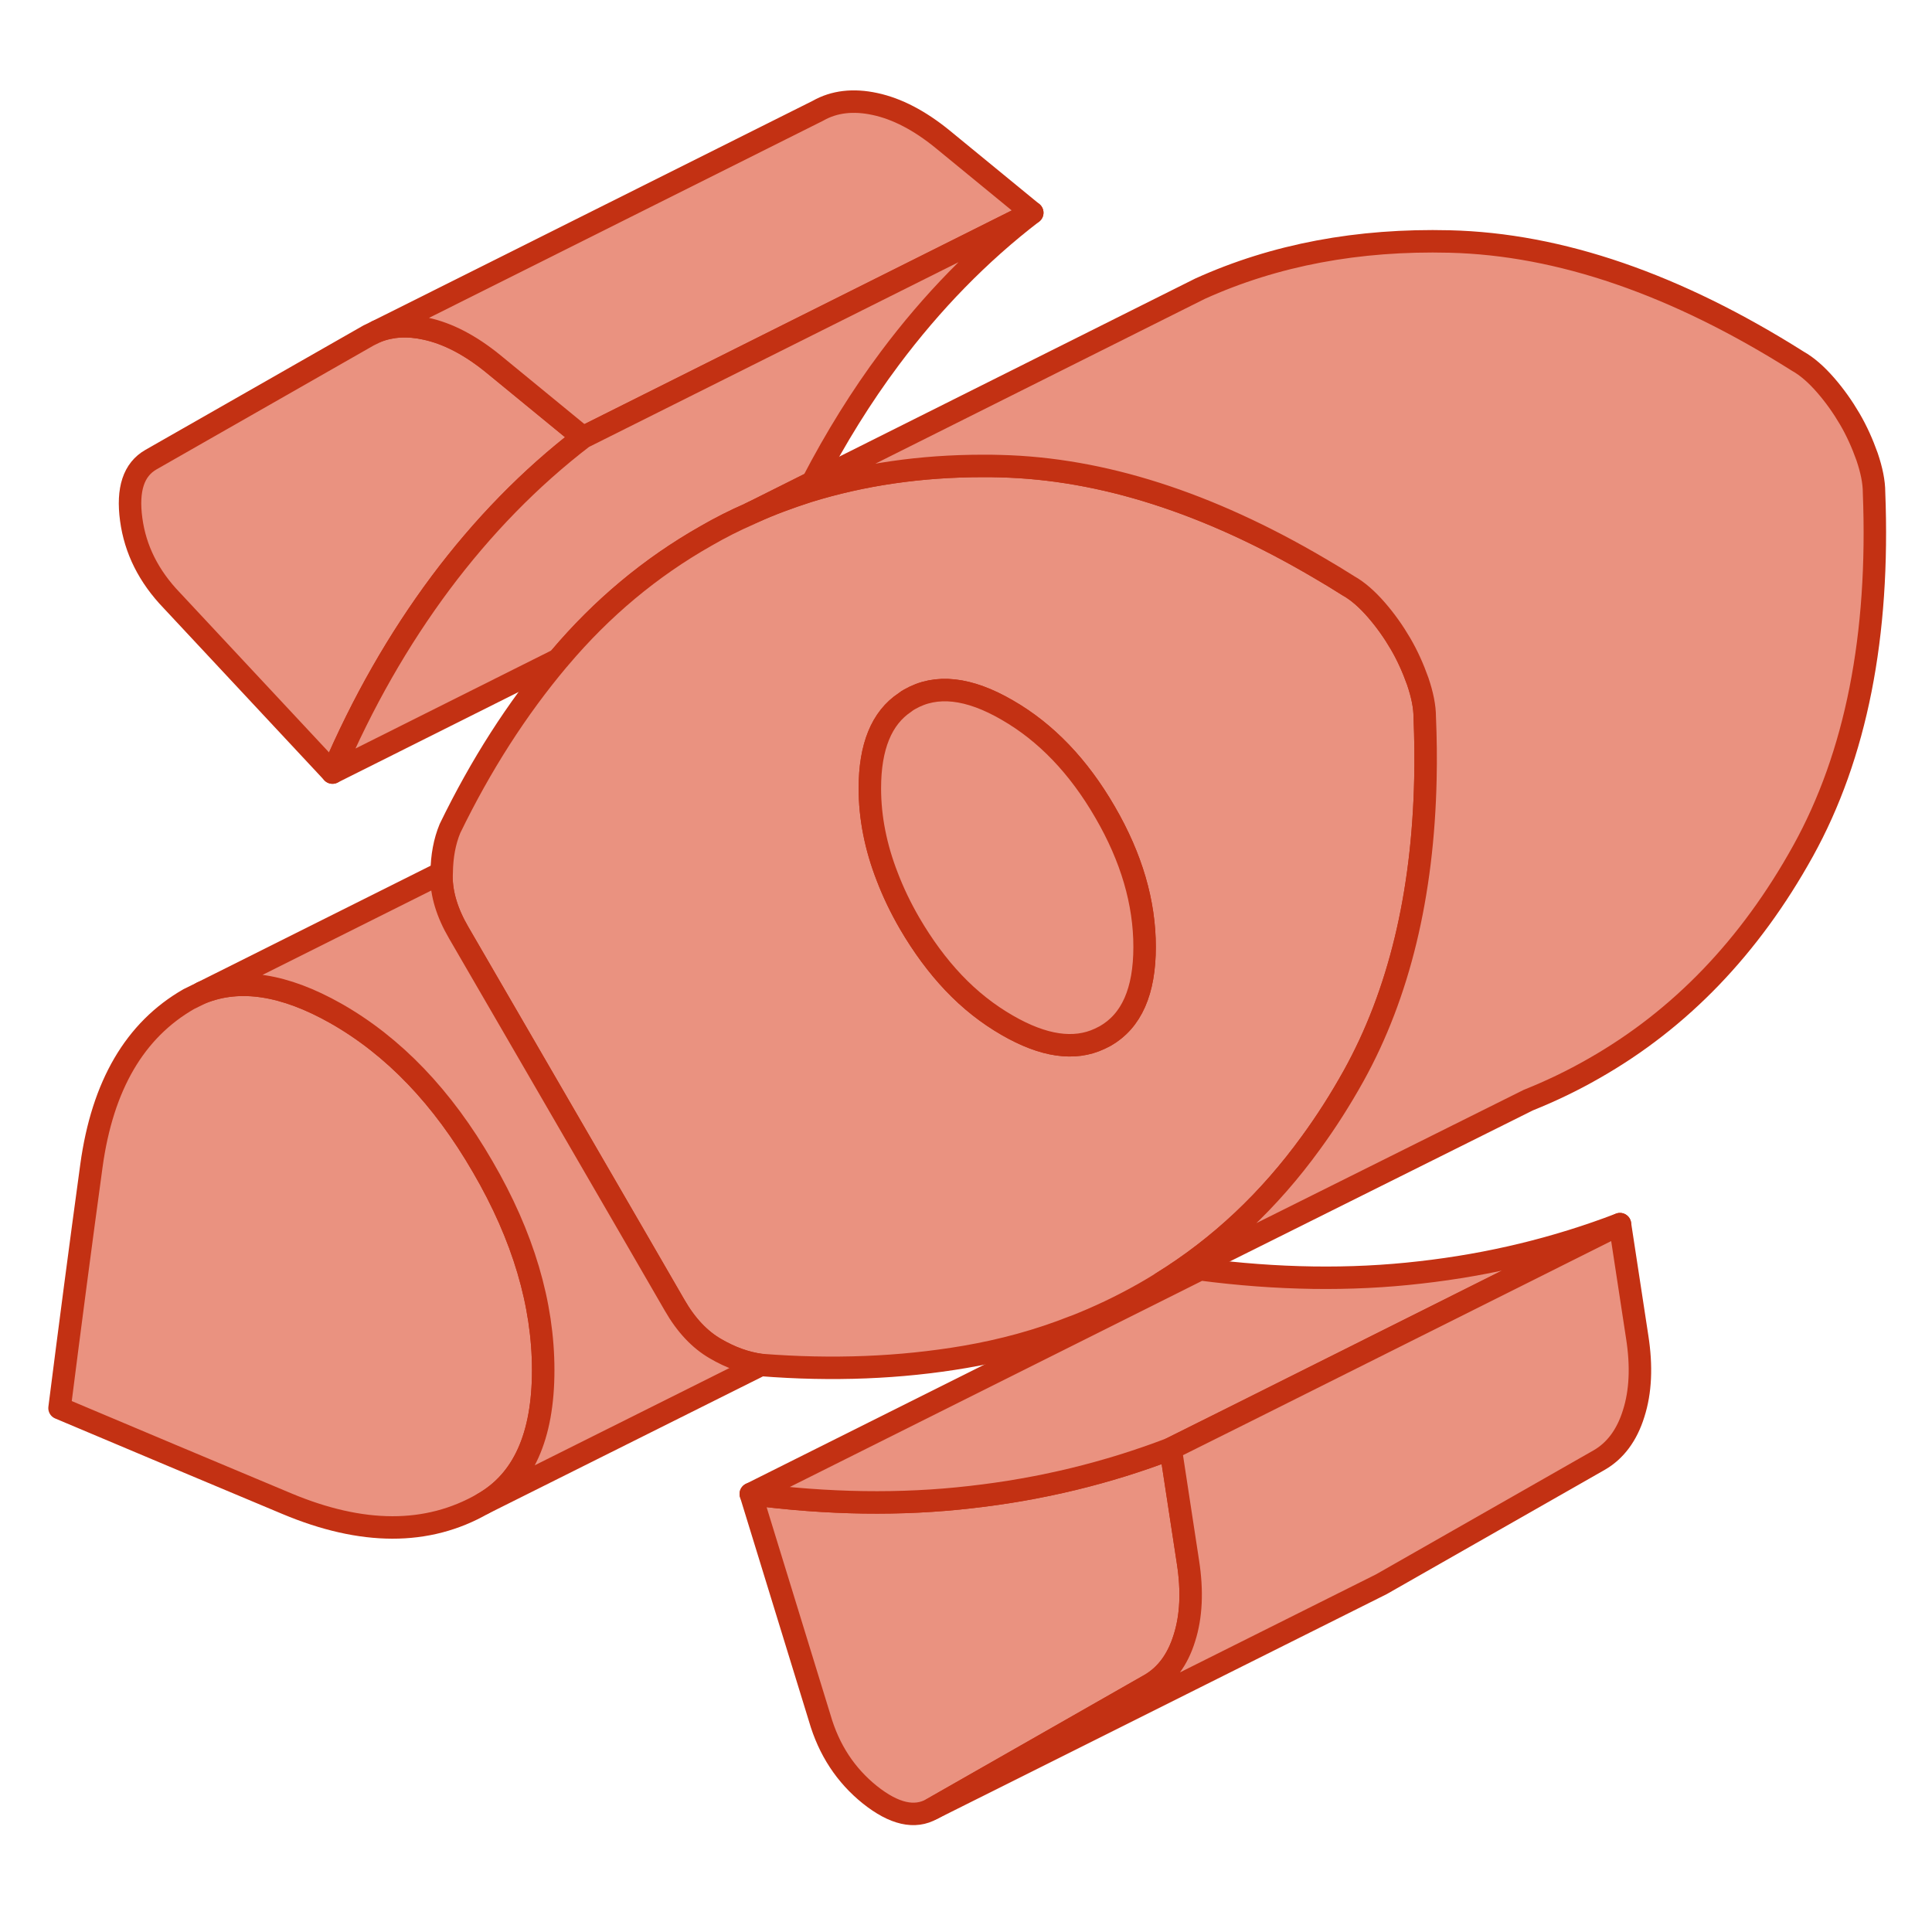
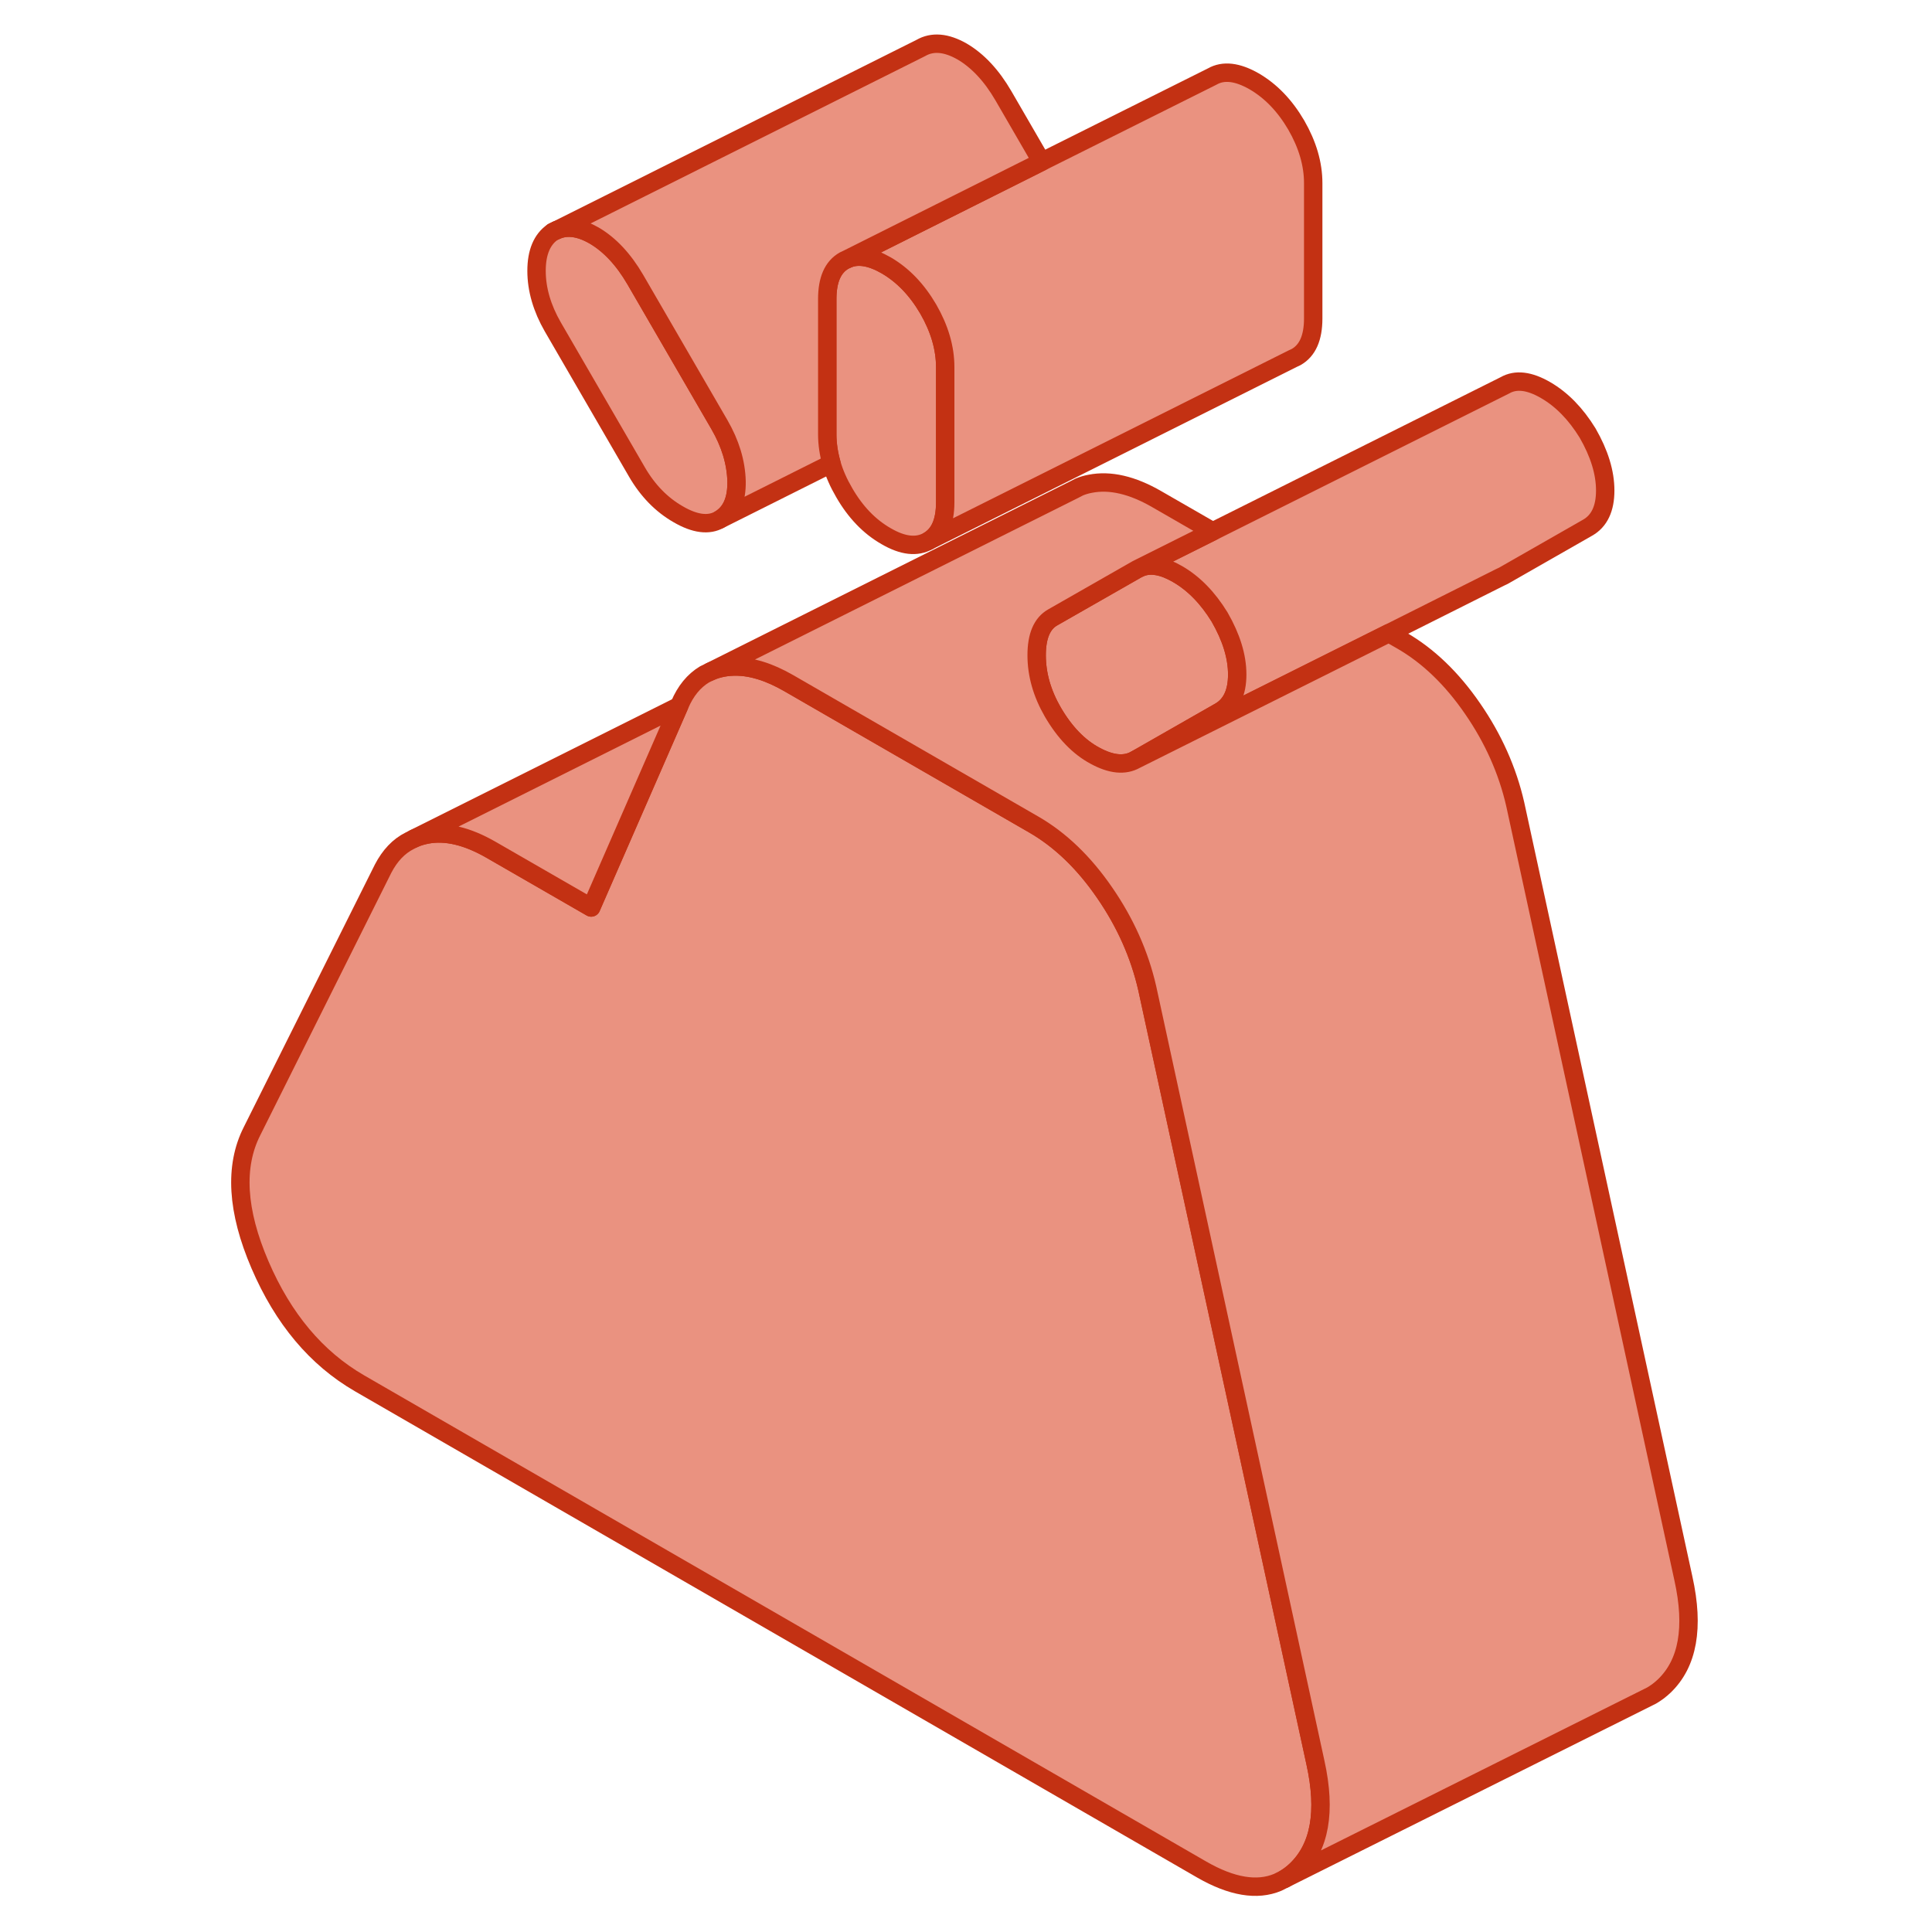
- <svg xmlns="http://www.w3.org/2000/svg" width="48" height="48" viewBox="0 0 86 81" fill="hsl(10, 71.6%, 71.0%)" stroke-width="1px" stroke-linecap="round" stroke-linejoin="round">
-   <path d="M52.88 67.03L52.11 61.99C49.29 63.07 46.33 63.79 43.22 64.14C40.12 64.5 36.85 64.45 33.42 64L36.49 73.98C36.9 75.4 37.65 76.53 38.72 77.39C39.8 78.25 40.72 78.46 41.49 78.02L51.19 72.49C51.9 72.08 52.42 71.39 52.72 70.42C53.03 69.45 53.08 68.32 52.88 67.03Z" stroke="hsl(10, 82.0%, 42.0%)" stroke-linejoin="round" />
-   <path d="M25.95 16.97C23.59 18.78 21.48 20.95 19.61 23.45C17.74 25.96 16.13 28.77 14.8 31.89L7.65 24.23C6.62 23.16 6.02 21.96 5.84 20.62C5.66 19.28 5.95 18.4 6.72 17.96L16.41 12.43L16.78 12.25C17.41 12 18.14 11.95 18.95 12.13C19.93 12.34 20.93 12.86 21.95 13.69L25.95 16.97Z" stroke="hsl(10, 82.0%, 42.0%)" stroke-linejoin="round" />
-   <path d="M24.18 58.49C24.18 61.44 23.29 63.42 21.49 64.44C19.03 65.85 16.12 65.84 12.76 64.43C9.4 63.02 6.03 61.61 2.65 60.18C3.11 56.56 3.58 52.97 4.07 49.39C4.56 45.82 6 43.35 8.41 41.97L8.98 41.69C10.67 41.01 12.65 41.31 14.95 42.61C17.52 44.07 19.7 46.34 21.49 49.44C23.29 52.53 24.18 55.55 24.18 58.49Z" stroke="hsl(10, 82.0%, 42.0%)" stroke-linejoin="round" />
-   <path d="M45.95 6.97L28.85 15.52L25.95 16.97L21.95 13.69C20.93 12.86 19.93 12.34 18.95 12.13C18.14 11.95 17.41 12 16.78 12.25L36.41 2.43C37.13 2.02 37.98 1.92 38.95 2.13C39.93 2.34 40.93 2.86 41.95 3.69L45.95 6.97Z" stroke="hsl(10, 82.0%, 42.0%)" stroke-linejoin="round" />
-   <path d="M45.95 6.97C43.59 8.78 41.48 10.95 39.61 13.45C38.34 15.15 37.2 16.99 36.17 18.97L33.52 20.3L33.42 20.35C33.42 20.35 33.39 20.35 33.38 20.37C32.71 20.66 32.06 20.99 31.42 21.36C28.95 22.76 26.79 24.57 24.92 26.78C24.9 26.81 24.88 26.83 24.85 26.86L14.8 31.89C16.13 28.77 17.74 25.96 19.61 23.45C21.48 20.95 23.59 18.78 25.95 16.97L28.85 15.52L45.95 6.97Z" stroke="hsl(10, 82.0%, 42.0%)" stroke-linejoin="round" />
-   <path d="M63.42 29.42C63.42 28.95 63.31 28.42 63.11 27.83C62.9 27.24 62.65 26.68 62.34 26.15C62.03 25.62 61.67 25.11 61.26 24.64C60.85 24.17 60.44 23.81 60.03 23.58C59.59 23.3 59.16 23.04 58.73 22.79C53.77 19.87 49.04 18.36 44.53 18.25C44.27 18.24 44.01 18.24 43.76 18.24C40.99 18.24 38.39 18.62 35.97 19.37C35.13 19.64 34.31 19.94 33.52 20.3L33.42 20.35C33.42 20.35 33.39 20.35 33.38 20.37C32.71 20.66 32.06 20.99 31.42 21.36C28.95 22.76 26.79 24.57 24.92 26.78C24.9 26.81 24.88 26.83 24.85 26.86C23 29.06 21.4 31.56 20.03 34.38C19.79 34.96 19.67 35.61 19.66 36.35C19.65 36.4 19.65 36.45 19.65 36.5C19.65 37.29 19.9 38.13 20.42 39.02L23.43 44.21L28.26 52.54L30.03 55.6C30.54 56.49 31.15 57.13 31.84 57.53C32.52 57.93 33.2 58.17 33.86 58.26H33.88C37.06 58.51 40.08 58.39 42.95 57.9C44.64 57.61 46.25 57.17 47.79 56.56H47.8C48.88 56.14 49.93 55.64 50.95 55.06C51.21 54.91 51.47 54.76 51.72 54.6C54.29 53.01 56.5 50.93 58.36 48.36C59.04 47.43 59.67 46.44 60.26 45.38C62.27 41.75 63.34 37.34 63.45 32.17C63.47 31.28 63.46 30.36 63.42 29.42ZM49.19 43.62C49.11 43.66 49.03 43.7 48.95 43.74C47.82 44.27 46.45 44.07 44.84 43.14C43.97 42.64 43.17 42.01 42.44 41.24C41.73 40.49 41.08 39.61 40.49 38.6C40.09 37.91 39.76 37.22 39.5 36.54C38.98 35.21 38.72 33.89 38.72 32.59C38.72 30.74 39.24 29.46 40.28 28.77C40.35 28.71 40.42 28.67 40.49 28.63C41.67 27.95 43.12 28.11 44.84 29.11C46.56 30.1 48.01 31.61 49.19 33.65C50.37 35.68 50.95 37.68 50.95 39.65C50.95 41.62 50.37 42.95 49.19 43.62Z" stroke="hsl(10, 82.0%, 42.0%)" stroke-linejoin="round" />
-   <path d="M50.95 39.65C50.95 41.63 50.37 42.95 49.19 43.62C49.11 43.66 49.03 43.7 48.95 43.74C47.82 44.27 46.45 44.07 44.84 43.14C43.97 42.64 43.17 42.01 42.44 41.24C41.73 40.49 41.08 39.61 40.49 38.6C40.09 37.91 39.76 37.22 39.5 36.54C38.98 35.21 38.72 33.89 38.72 32.59C38.72 30.74 39.24 29.46 40.28 28.77C40.35 28.71 40.42 28.67 40.49 28.63C41.67 27.95 43.12 28.11 44.84 29.11C46.56 30.1 48.01 31.61 49.19 33.65C50.37 35.68 50.95 37.68 50.95 39.65Z" stroke="hsl(10, 82.0%, 42.0%)" stroke-linejoin="round" />
-   <path d="M80.26 35.38C77.9 39.64 74.8 42.87 70.95 45.06C70.01 45.6 69.03 46.07 68.03 46.47L51.72 54.6C54.29 53.01 56.5 50.93 58.36 48.36C59.04 47.43 59.67 46.44 60.26 45.38C62.27 41.75 63.34 37.34 63.45 32.17C63.47 31.28 63.46 30.36 63.42 29.42C63.42 28.95 63.31 28.42 63.11 27.83C62.9 27.24 62.65 26.68 62.34 26.15C62.03 25.62 61.67 25.11 61.26 24.64C60.85 24.17 60.44 23.81 60.03 23.58C59.59 23.3 59.16 23.04 58.73 22.79C53.77 19.87 49.04 18.36 44.53 18.25C44.27 18.24 44.01 18.24 43.76 18.24C40.99 18.24 38.39 18.62 35.97 19.37C35.13 19.64 34.31 19.94 33.52 20.3L36.17 18.98L51.62 11.25L53.42 10.35C56.76 8.84 60.46 8.15 64.53 8.25C69.43 8.37 74.6 10.15 80.03 13.58C80.44 13.81 80.85 14.17 81.26 14.64C81.67 15.11 82.03 15.62 82.34 16.15C82.65 16.68 82.9 17.24 83.11 17.83C83.31 18.42 83.42 18.95 83.42 19.42C83.67 25.8 82.62 31.12 80.26 35.38Z" stroke="hsl(10, 82.0%, 42.0%)" stroke-linejoin="round" />
-   <path d="M24.18 58.49C24.18 55.55 23.29 52.53 21.49 49.44C19.7 46.34 17.52 44.07 14.95 42.61C12.65 41.31 10.67 41.01 8.98 41.69L19.66 36.35C19.66 36.35 19.65 36.45 19.65 36.5C19.65 37.29 19.9 38.13 20.42 39.02L23.43 44.21L28.26 52.54L30.03 55.6C30.54 56.49 31.15 57.13 31.84 57.53C32.52 57.93 33.2 58.17 33.86 58.26L21.49 64.44C23.29 63.42 24.18 61.44 24.18 58.49Z" stroke="hsl(10, 82.0%, 42.0%)" stroke-linejoin="round" />
-   <path d="M72.11 51.99L55.38 60.36L52.11 61.99C49.29 63.07 46.33 63.79 43.22 64.14C40.12 64.5 36.85 64.45 33.42 64L53.42 54C56.85 54.45 60.12 54.5 63.22 54.14C66.33 53.79 69.29 53.07 72.11 51.99Z" stroke="hsl(10, 82.0%, 42.0%)" stroke-linejoin="round" />
-   <path d="M72.72 60.42C72.42 61.39 71.9 62.08 71.19 62.49L61.49 68.02L61.29 68.12L41.49 78.02L51.19 72.49C51.9 72.08 52.42 71.39 52.72 70.42C53.03 69.45 53.08 68.32 52.88 67.03L52.11 61.99L55.38 60.36L72.11 51.99L72.88 57.03C73.08 58.32 73.03 59.45 72.72 60.42Z" stroke="hsl(10, 82.0%, 42.0%)" stroke-linejoin="round" />
+ <svg xmlns="http://www.w3.org/2000/svg" width="48" height="48" viewBox="0 0 83 105" fill="hsl(10, 71.6%, 71.0%)" stroke-width="1px" stroke-linecap="round" stroke-linejoin="round">
+   <path d="M28.1 23.08L23.53 15.2C22.89 14.1 22.14 13.3 21.29 12.8C20.52 12.36 19.84 12.26 19.25 12.51L19.04 12.61C18.46 13.01 18.16 13.71 18.16 14.72C18.16 15.73 18.46 16.75 19.04 17.76L23.61 25.64C24.2 26.66 24.95 27.43 25.86 27.95C26.77 28.48 27.52 28.57 28.1 28.24C28.74 27.87 29.05 27.17 29.03 26.15C29 25.12 28.69 24.1 28.1 23.08ZM55.28 33.53C54.64 32.49 53.88 31.71 53 31.2C52.21 30.74 51.53 30.62 50.97 30.85L50.79 30.94L46.22 33.55C45.63 33.88 45.34 34.57 45.34 35.61C45.34 36.65 45.63 37.68 46.22 38.7C46.86 39.8 47.63 40.6 48.51 41.07C49.39 41.55 50.12 41.62 50.71 41.29L55.28 38.68C55.92 38.32 56.24 37.64 56.24 36.66C56.24 35.68 55.92 34.64 55.28 33.53Z" stroke="hsl(10, 82.0%, 42.0%)" stroke-linejoin="round" />
+   <path d="M59.45 101.631C59.25 101.821 59.04 101.981 58.82 102.111L58.44 102.301C57.32 102.771 55.94 102.541 54.32 101.611L8.54 75.18C6.19 73.82 4.39 71.671 3.13 68.74C1.87 65.811 1.73 63.391 2.69 61.49L9.82 47.211C10.19 46.501 10.67 45.99 11.27 45.691L11.51 45.571C11.72 45.471 11.95 45.41 12.19 45.361C13.23 45.16 14.39 45.441 15.68 46.181L21.13 49.321L25.91 38.37L25.94 38.3C26.26 37.55 26.71 37.001 27.29 36.651L27.6 36.501C27.81 36.401 28.03 36.34 28.26 36.291C28.79 36.191 29.36 36.2 29.96 36.34C30.08 36.37 30.2 36.401 30.33 36.441C30.82 36.59 31.33 36.821 31.87 37.13L45.18 44.81C46.62 45.641 47.91 46.88 49.03 48.511C50.15 50.13 50.93 51.87 51.35 53.711L57.47 81.88L60.49 95.79C61.08 98.46 60.73 100.401 59.45 101.631Z" stroke="hsl(10, 82.0%, 42.0%)" stroke-linejoin="round" />
+   <path d="M40.37 19.951V27.311C40.37 28.361 40.06 29.051 39.45 29.401C38.83 29.751 38.07 29.671 37.16 29.141C36.25 28.621 35.49 27.831 34.88 26.771C34.57 26.241 34.34 25.721 34.19 25.191C34.04 24.661 33.96 24.131 33.96 23.611V16.251C33.96 15.211 34.26 14.511 34.88 14.161L35.07 14.071C35.64 13.831 36.34 13.951 37.16 14.421C38.07 14.951 38.83 15.741 39.45 16.801C40.06 17.861 40.37 18.911 40.37 19.951Z" stroke="hsl(10, 82.0%, 42.0%)" stroke-linejoin="round" />
+   <path d="M55.28 33.531C54.64 32.49 53.88 31.71 53 31.201C52.21 30.741 51.53 30.62 50.97 30.851L50.79 30.941L46.22 33.55C45.63 33.88 45.34 34.571 45.34 35.611C45.34 36.651 45.63 37.681 46.22 38.7C46.86 39.8 47.63 40.6 48.51 41.071C49.39 41.55 50.12 41.62 50.71 41.291L55.28 38.681C55.92 38.321 56.24 37.641 56.24 36.66C56.24 35.681 55.92 34.641 55.28 33.531Z" stroke="hsl(10, 82.0%, 42.0%)" stroke-linejoin="round" />
+   <path d="M60.37 9.95V17.31C60.37 18.36 60.06 19.05 59.45 19.4L59.26 19.49L39.45 29.4C40.06 29.05 40.37 28.36 40.37 27.31V19.95C40.37 18.91 40.06 17.86 39.45 16.8C38.83 15.74 38.07 14.95 37.16 14.42C36.34 13.95 35.64 13.83 35.07 14.07L40.98 11.11L45.61 8.79L54.88 4.16C55.49 3.81 56.25 3.9 57.16 4.42C58.07 4.95 58.83 5.74 59.45 6.8C60.06 7.86 60.37 8.91 60.37 9.95Z" stroke="hsl(10, 82.0%, 42.0%)" stroke-linejoin="round" />
+   <path d="M45.61 8.79L40.98 11.11L35.07 14.07L34.88 14.16C34.26 14.51 33.96 15.21 33.96 16.25V23.61C33.96 24.13 34.04 24.66 34.19 25.19L28.1 28.24C28.74 27.87 29.05 27.17 29.03 26.15C29 25.12 28.69 24.1 28.1 23.08L23.53 15.2C22.89 14.1 22.14 13.3 21.29 12.8C20.52 12.36 19.84 12.26 19.25 12.51L39.04 2.61C39.68 2.24 40.43 2.31 41.29 2.8C42.14 3.3 42.89 4.1 43.53 5.2L45.61 8.79Z" stroke="hsl(10, 82.0%, 42.0%)" stroke-linejoin="round" />
+   <path d="M76.24 26.66C76.24 27.64 75.92 28.32 75.28 28.68L70.71 31.291L70.52 31.381L64.48 34.41L50.71 41.291L55.28 38.681C55.92 38.321 56.24 37.641 56.24 36.66C56.24 35.681 55.92 34.641 55.28 33.531C54.64 32.49 53.88 31.71 53 31.201C52.21 30.741 51.53 30.62 50.97 30.851L54.91 28.881L70.79 20.941C71.38 20.601 72.12 20.691 73 21.201C73.88 21.71 74.64 22.491 75.28 23.53C75.92 24.64 76.24 25.68 76.24 26.66Z" stroke="hsl(10, 82.0%, 42.0%)" stroke-linejoin="round" />
+   <path d="M19.25 12.51L19.04 12.61" stroke="hsl(10, 82.0%, 42.0%)" stroke-linejoin="round" />
+   <path d="M79.45 91.63C79.23 91.84 79 92.01 78.76 92.15L78.62 92.22L58.82 102.11C59.04 101.98 59.25 101.82 59.45 101.63C60.73 100.4 61.08 98.46 60.49 95.79L57.47 81.88L51.35 53.71C50.93 51.87 50.15 50.13 49.03 48.51C47.91 46.88 46.62 45.64 45.18 44.81L31.87 37.13C31.33 36.82 30.82 36.59 30.33 36.44C30.2 36.4 30.08 36.37 29.96 36.34C29.36 36.2 28.79 36.19 28.26 36.29C28.03 36.34 27.81 36.4 27.6 36.5L47.38 26.61L47.65 26.47C47.84 26.39 48.04 26.33 48.26 26.29C49.33 26.08 50.54 26.36 51.87 27.13L54.91 28.88L50.97 30.85L50.79 30.94L46.22 33.55C45.63 33.88 45.34 34.57 45.34 35.61C45.34 36.65 45.63 37.68 46.22 38.7C46.86 39.8 47.63 40.6 48.51 41.07C49.39 41.55 50.12 41.62 50.71 41.29L64.48 34.41L65.18 34.81C66.62 35.64 67.91 36.88 69.03 38.51C70.15 40.13 70.93 41.87 71.35 43.71L80.49 85.79C81.08 88.46 80.73 90.4 79.45 91.63Z" stroke="hsl(10, 82.0%, 42.0%)" stroke-linejoin="round" />
+   <path d="M25.91 38.37L21.13 49.32L15.68 46.18C14.39 45.44 13.23 45.16 12.19 45.36C11.95 45.41 11.72 45.47 11.51 45.57L25.91 38.37Z" stroke="hsl(10, 82.0%, 42.0%)" stroke-linejoin="round" />
</svg>
